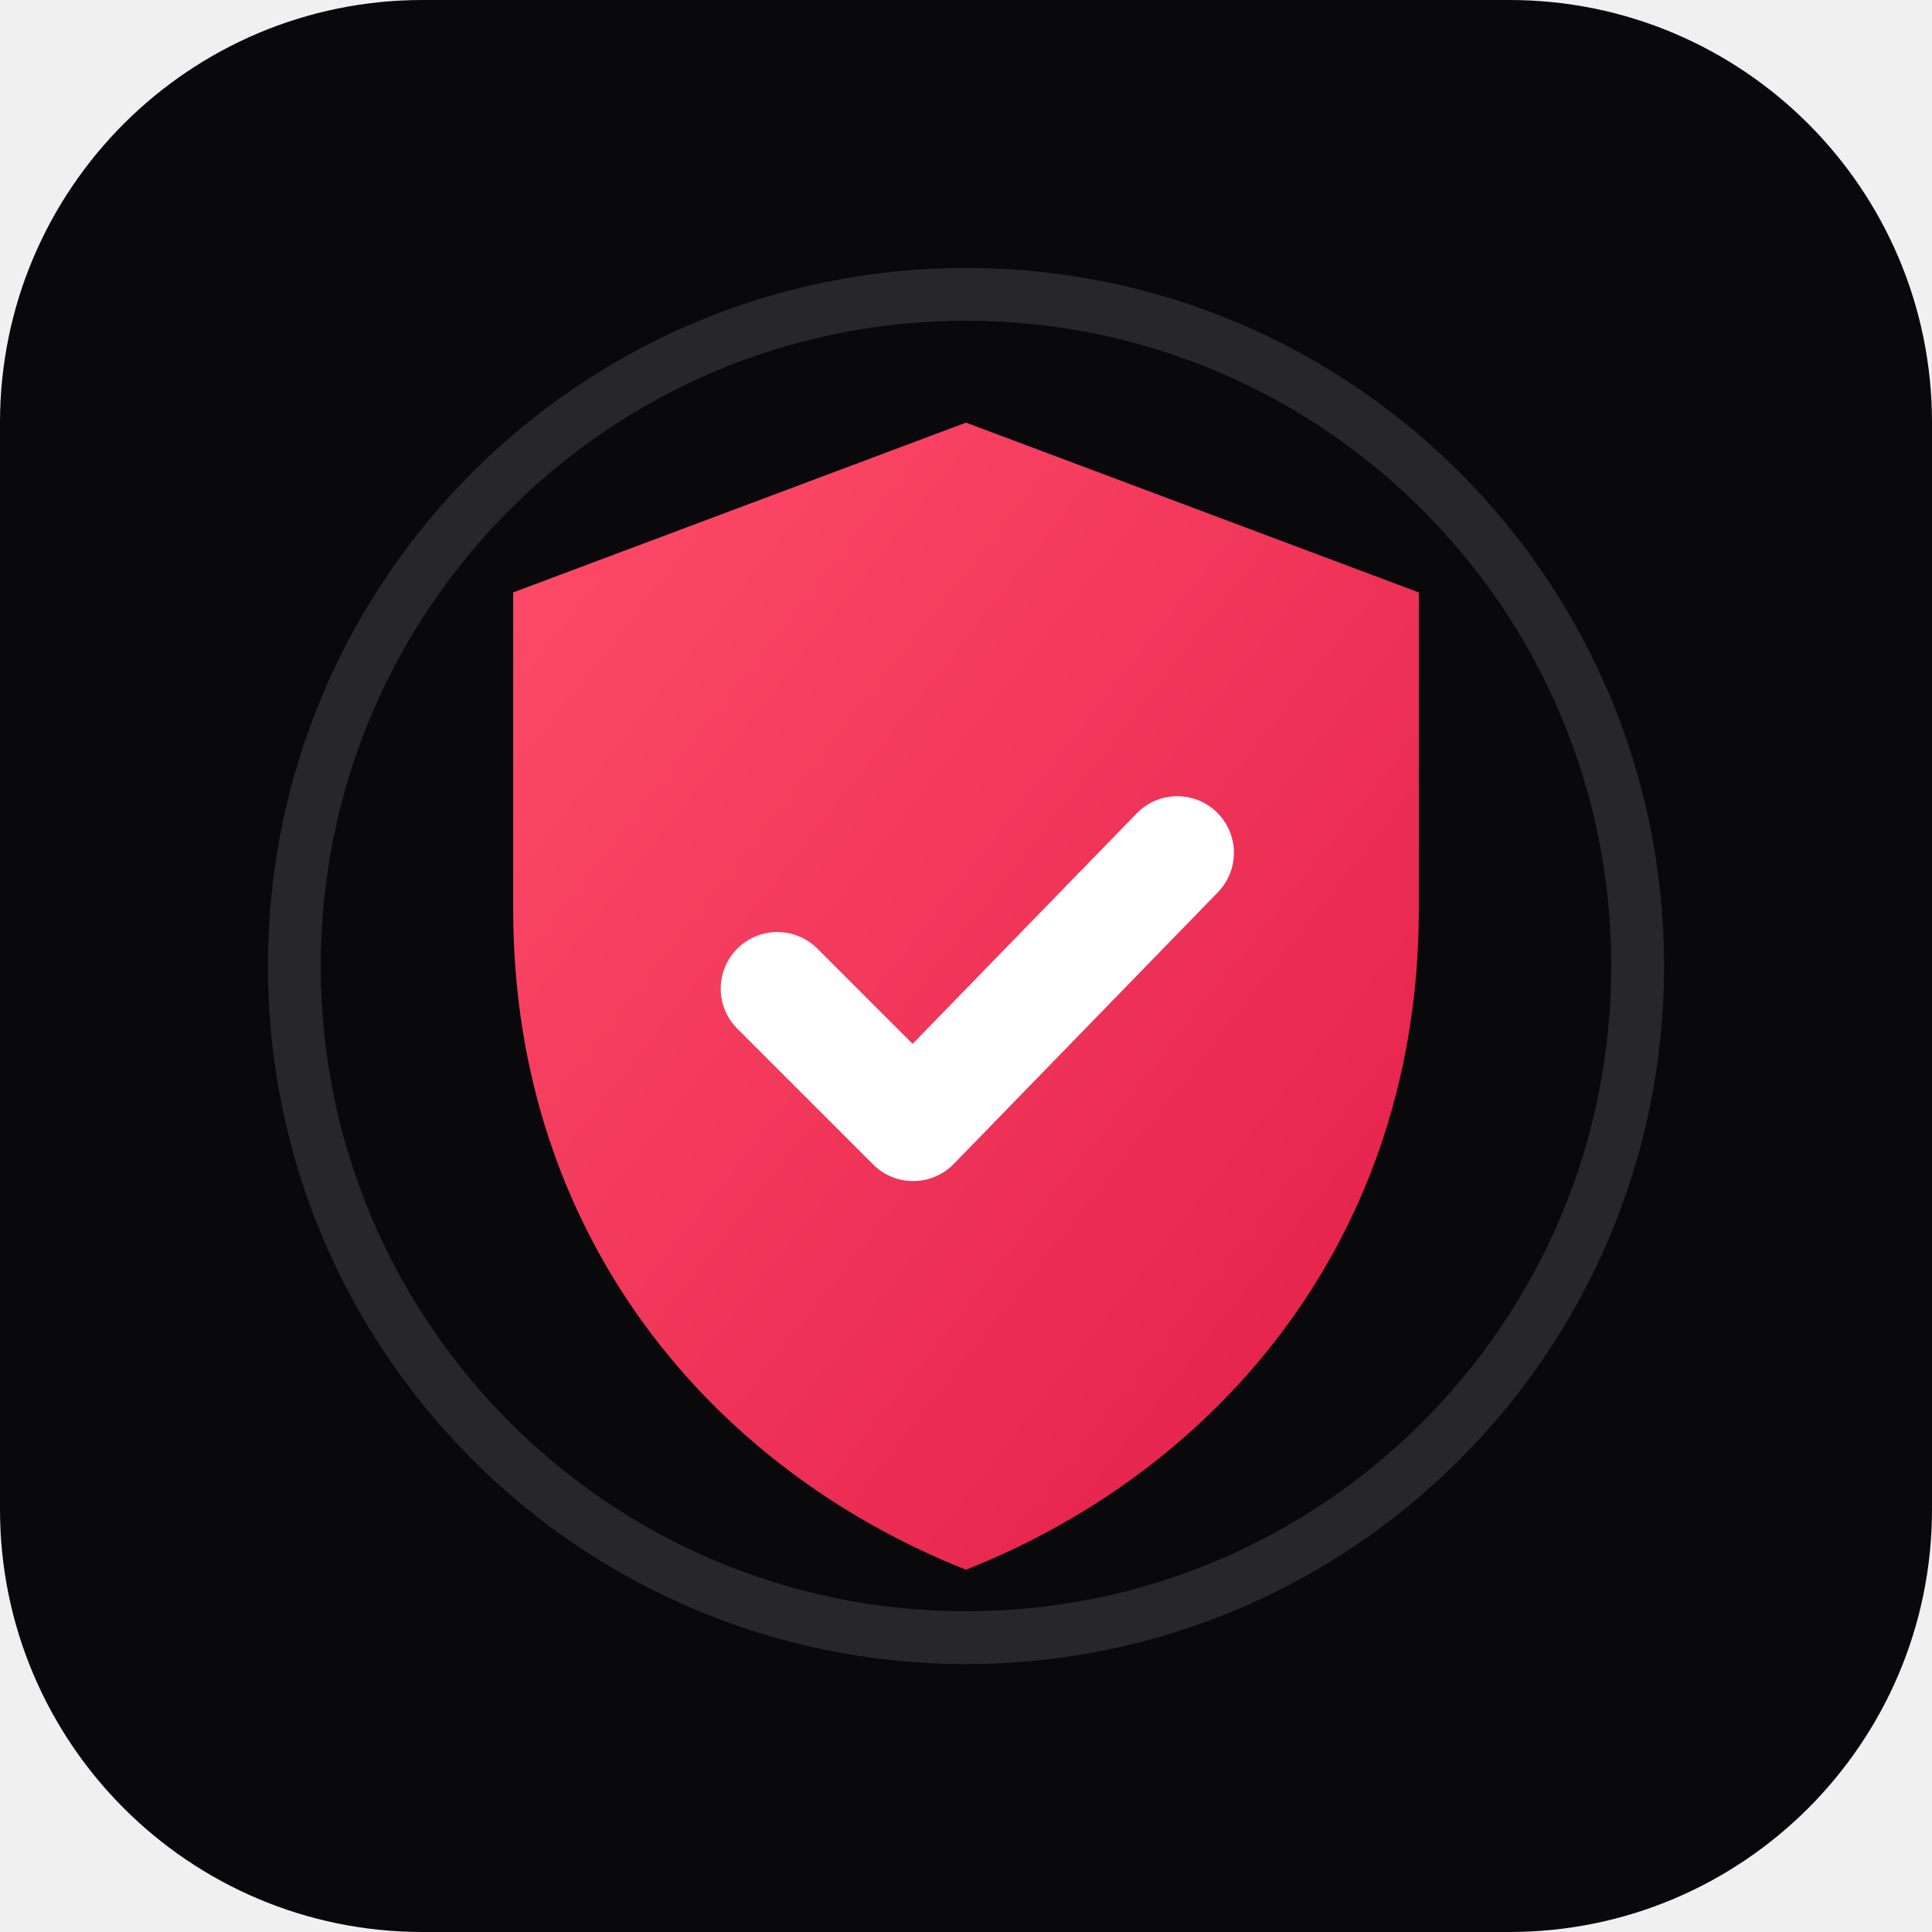
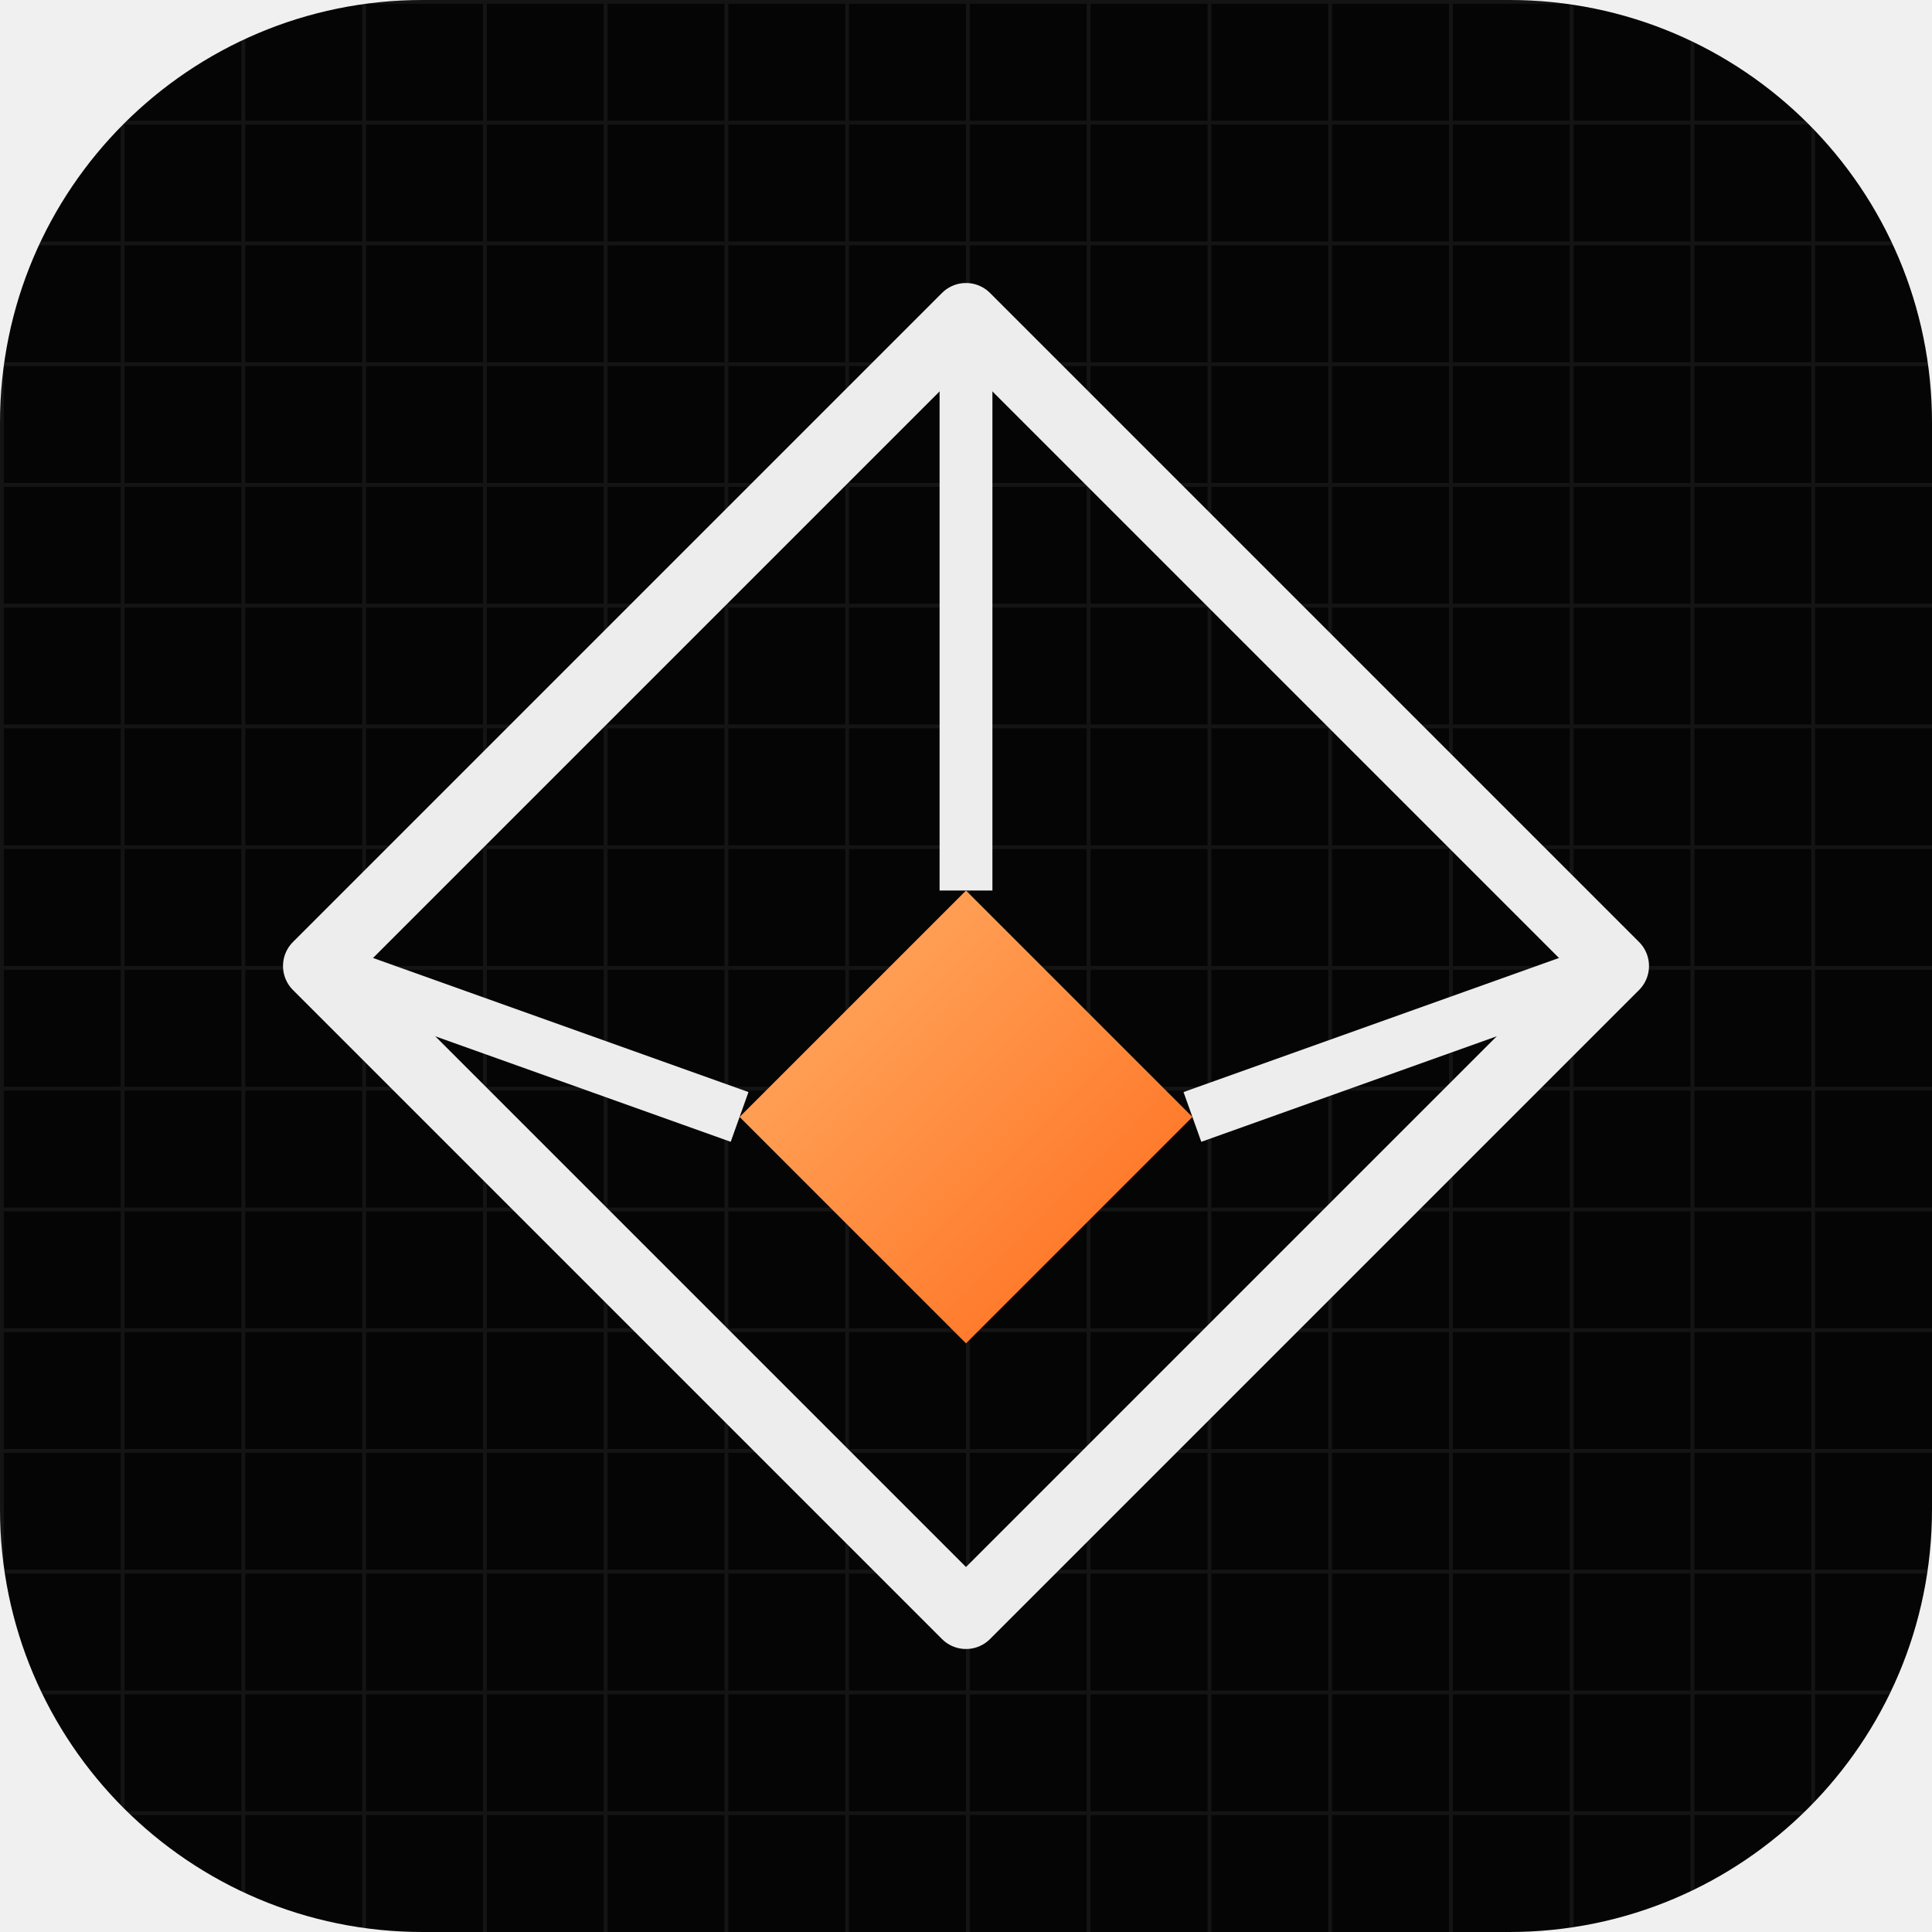
<svg xmlns="http://www.w3.org/2000/svg" viewBox="0 0 512 512">
  <defs>
    <linearGradient id="g" x1="0" y1="0" x2="1" y2="1">
-       <stop offset="0" stop-color="#FF4D6A" />
-       <stop offset="1" stop-color="#E11D48" />
+       <stop offset="0" stop-color="#FFB067" />
+       <stop offset="1" stop-color="#FF6A1A" />
    </linearGradient>
+     <pattern id="grid" width="32" height="32" patternUnits="userSpaceOnUse">
+       <path d="M32 0H0V32" fill="none" stroke="#fff" stroke-opacity=".06" stroke-width="2" />
+     </pattern>
  </defs>
-   <rect width="512" height="512" rx="112" fill="#09090B" />
-   <circle cx="256" cy="256" r="178" fill="none" stroke="#27272A" stroke-width="14" />
-   <path d="M256 112l120 45v84c0 86-52 148-120 175-68-27-120-89-120-175v-84z" fill="url(#g)" />
-   <path d="M206 262l36 36 70-72" fill="none" stroke="#fff" stroke-width="30" stroke-linecap="round" stroke-linejoin="round" />
+   <rect width="512" height="512" rx="112" fill="#050505" />
+   <rect width="512" height="512" rx="112" fill="url(#grid)" />
+   <g fill="none" stroke="#EDEDED" stroke-linejoin="round">
+     <path d="M256 84 L428 256 L256 428 L84 256 Z" stroke-width="18" />
+     <path d="M256 84 V236 M84 256 L196 296 M428 256 L316 296" stroke-width="14" />
+   </g>
+   <path d="M256 236 L316 296 L256 356 L196 296 Z" fill="url(#g)" />
</svg>
